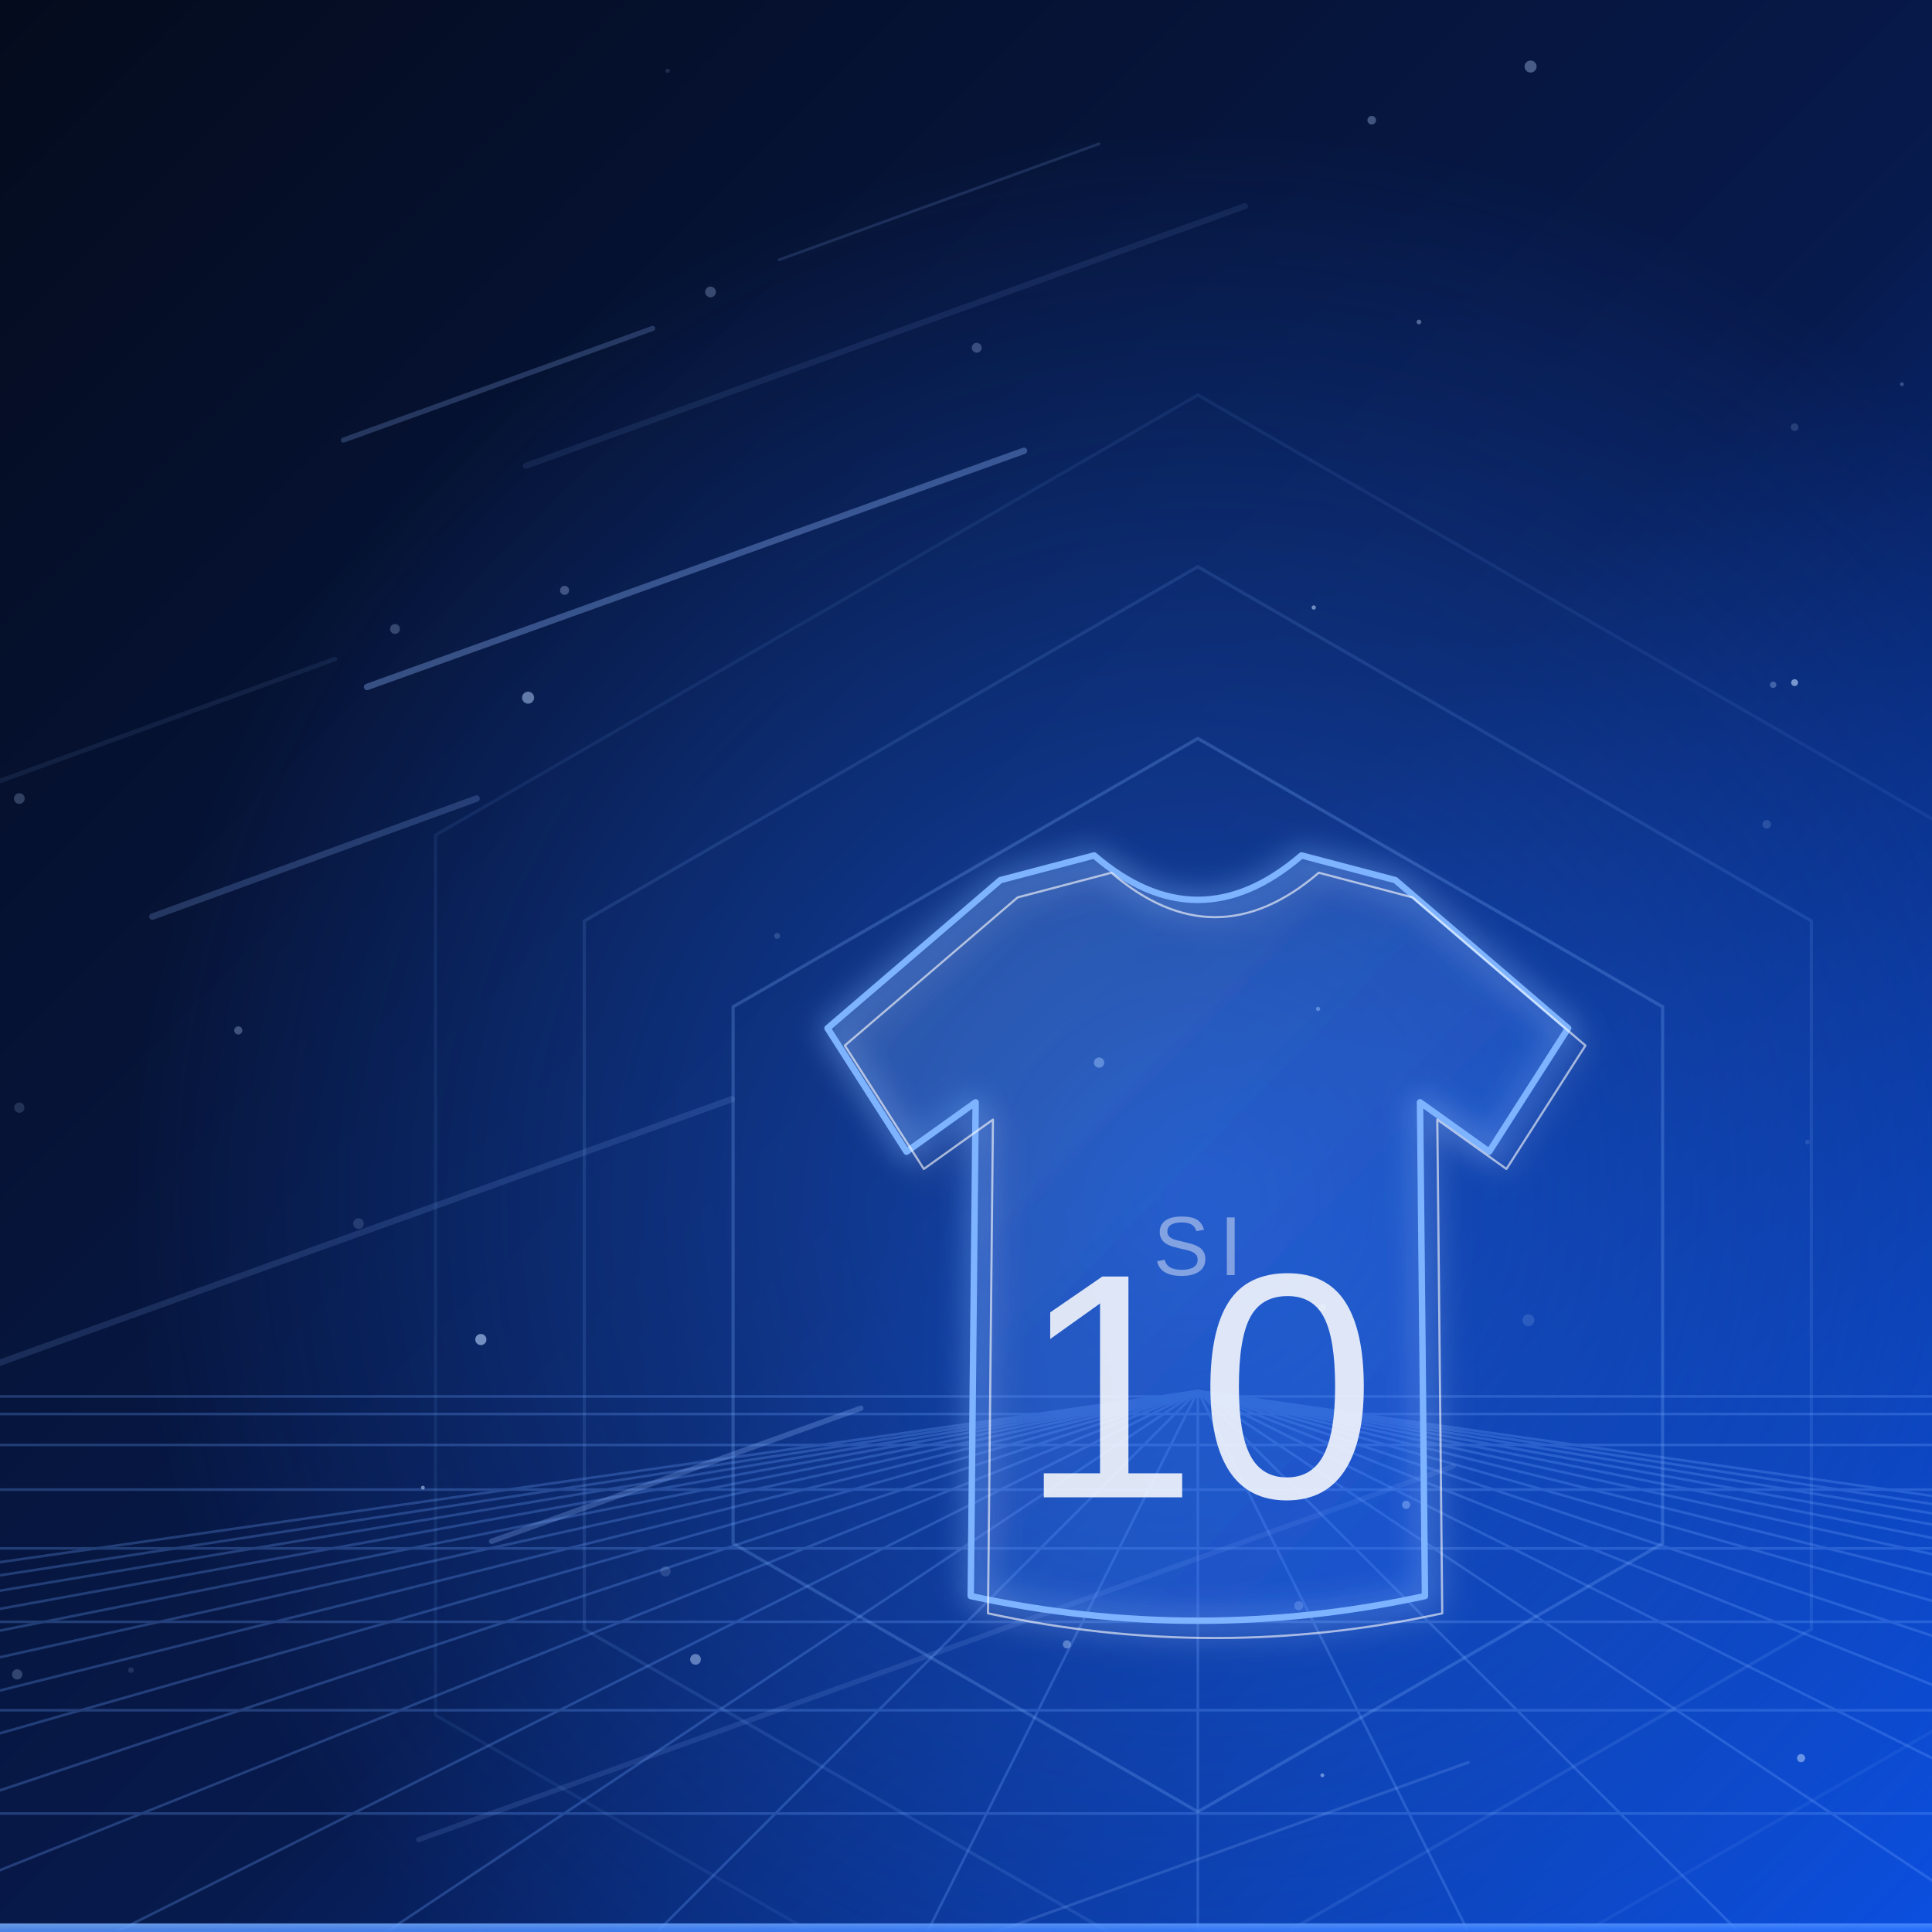
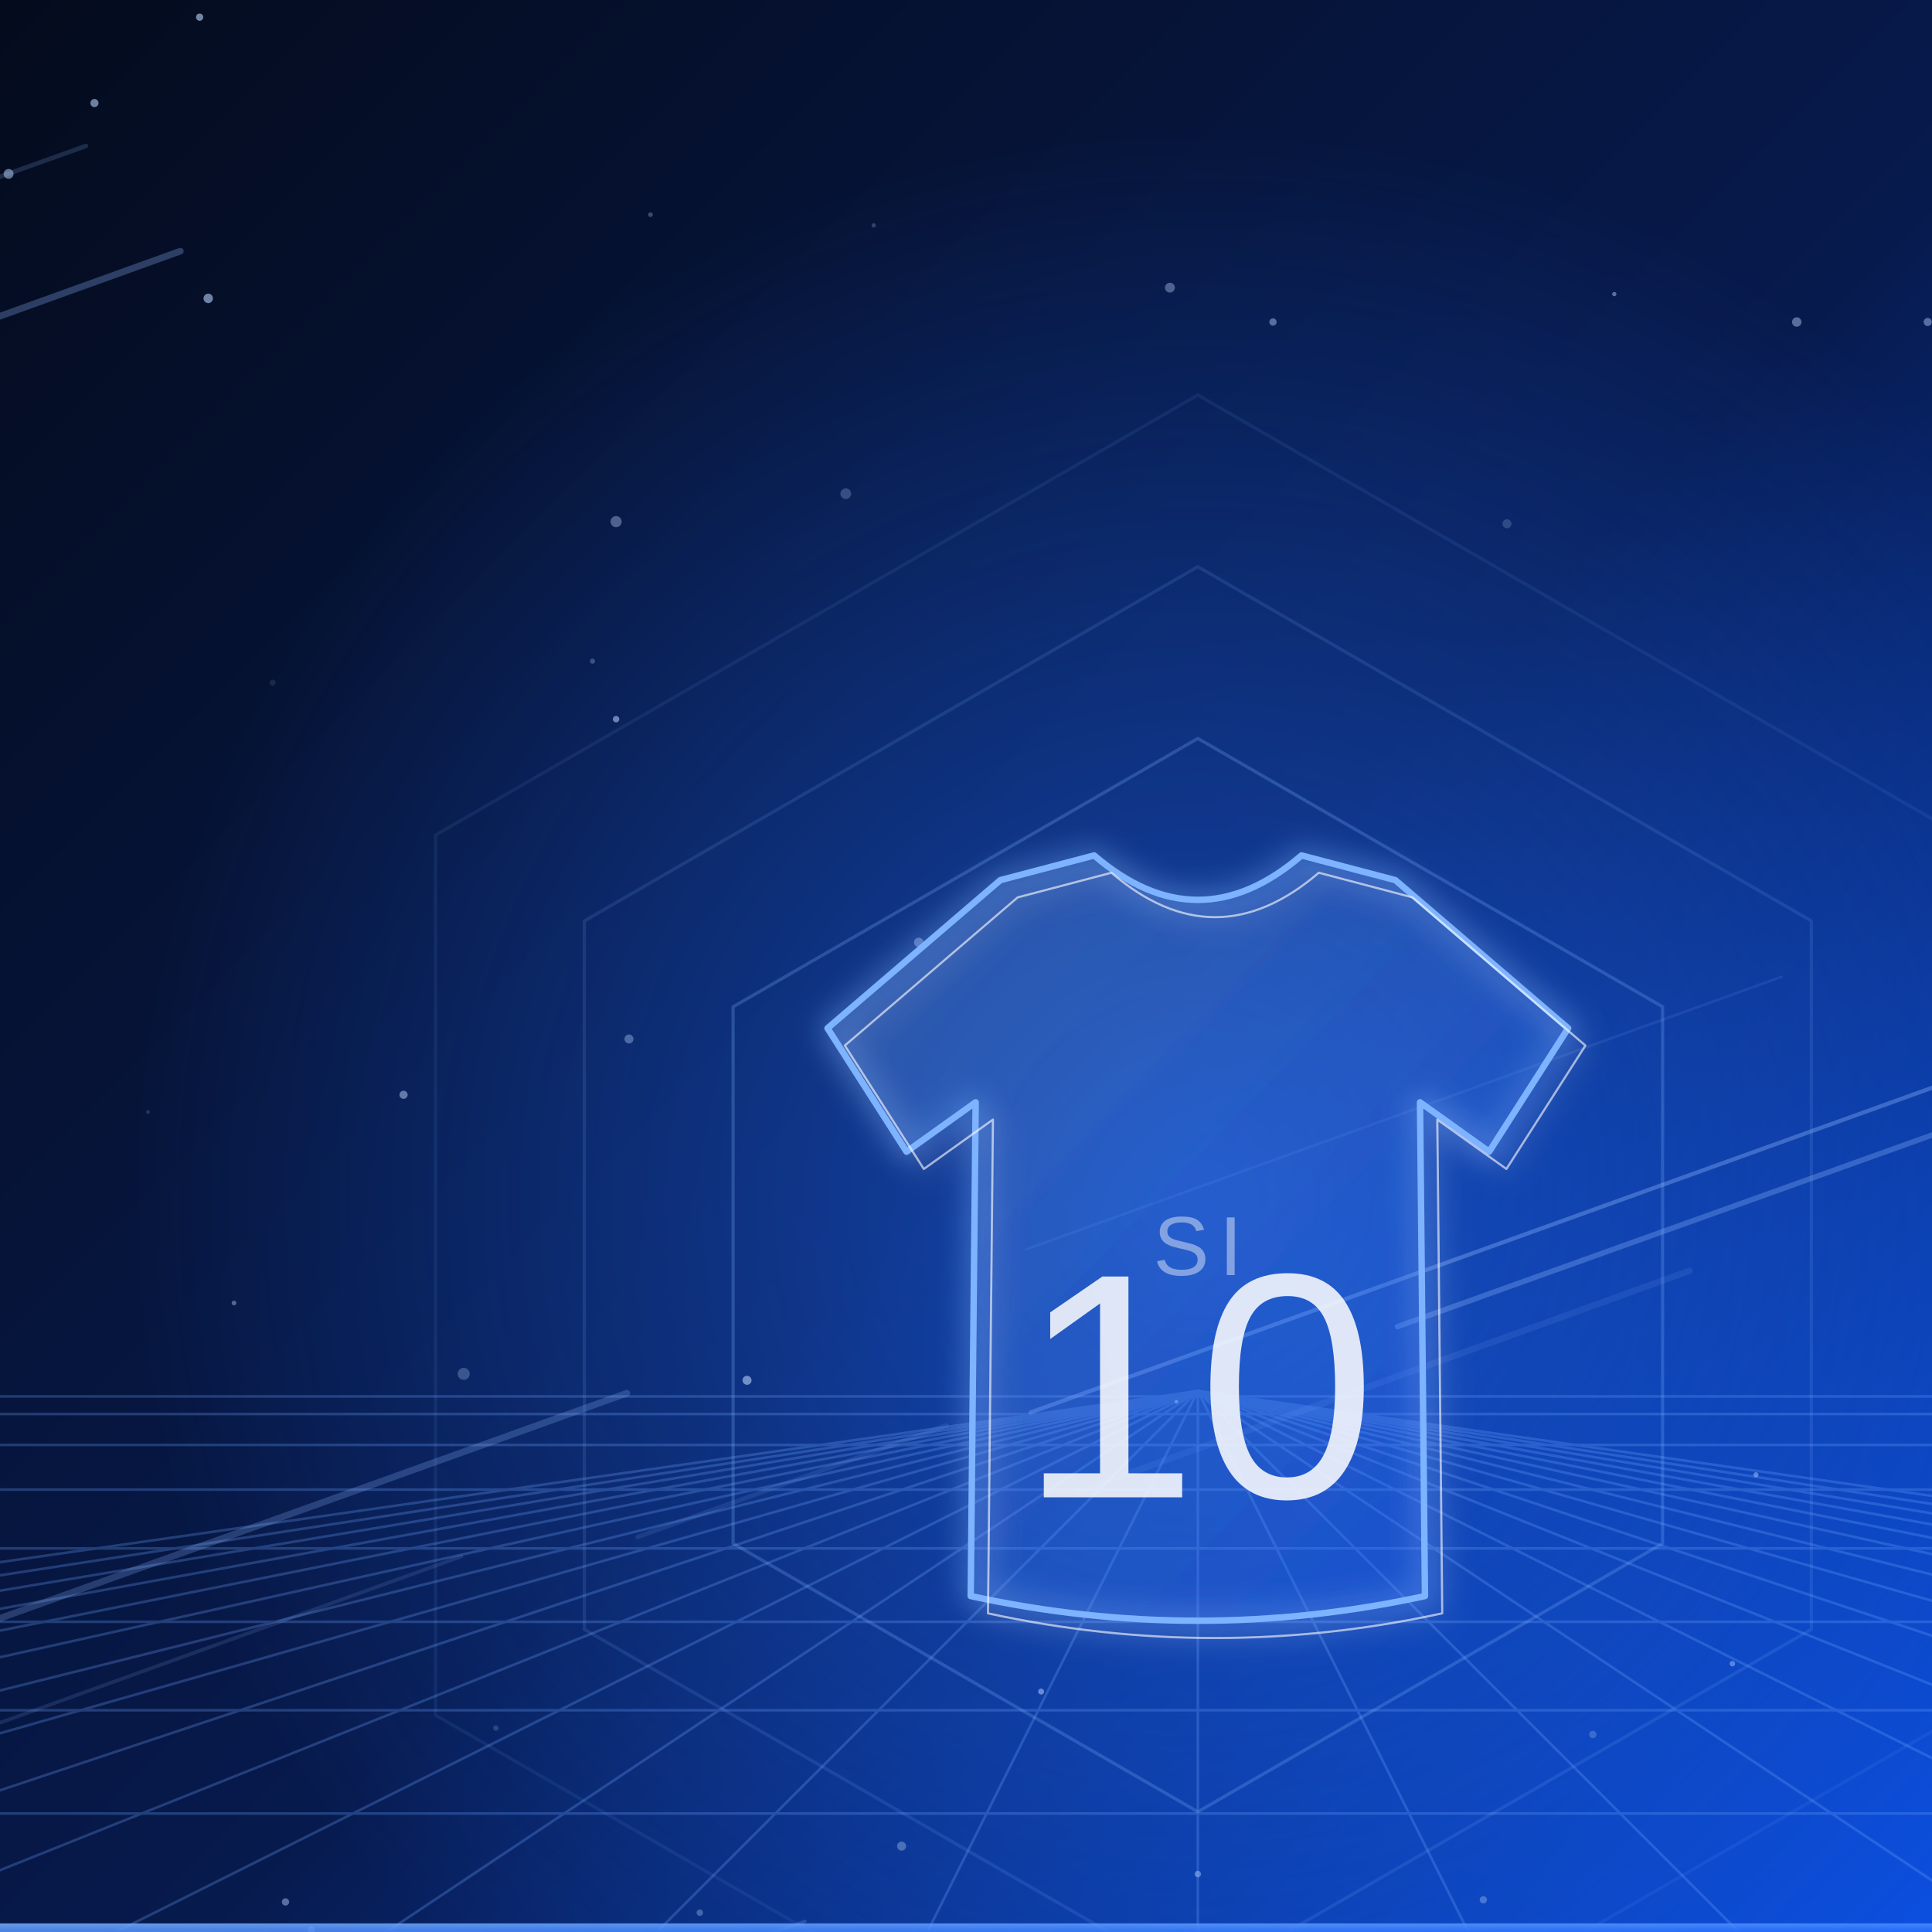
<svg xmlns="http://www.w3.org/2000/svg" viewBox="0 0 900 900" width="900" height="900" preserveAspectRatio="xMidYMid slice">
  <defs>
    <linearGradient id="bg" x1="0" y1="0" x2="1" y2="1">
      <stop offset="0" stop-color="#040b1c" />
      <stop offset=".55" stop-color="#071a4d" />
      <stop offset="1" stop-color="#0b4fe0" />
    </linearGradient>
    <radialGradient id="halo" cx="0.62" cy="0.62" r="0.55">
      <stop offset="0" stop-color="#1f6bff" stop-opacity=".55" />
      <stop offset="1" stop-color="#1f6bff" stop-opacity="0" />
    </radialGradient>
    <linearGradient id="shape" x1="0" y1="0" x2="1" y2="1">
      <stop offset="0" stop-color="#7db3ff" />
      <stop offset="1" stop-color="#1f6bff" />
    </linearGradient>
    <linearGradient id="fade" x1="0" y1="0" x2="0" y2="1">
      <stop offset="0" stop-color="#fff" stop-opacity="0" />
      <stop offset=".35" stop-color="#fff" stop-opacity="1" />
    </linearGradient>
    <mask id="fadeUp">
      <rect width="900" height="900" fill="url(#fade)" />
    </mask>
    <filter id="glow" x="-30%" y="-30%" width="160%" height="160%">
      <feGaussianBlur stdDeviation="6" result="b" />
      <feMerge>
        <feMergeNode in="b" />
        <feMergeNode in="SourceGraphic" />
      </feMerge>
    </filter>
  </defs>
  <rect width="900" height="900" fill="url(#bg)" />
  <rect width="900" height="900" fill="url(#halo)" />
  <g stroke="#6aa3ff" stroke-width="1.2" opacity=".28" mask="url(#fadeUp)">
    <line x1="558" y1="648" x2="-1206" y2="900" />
    <line x1="558" y1="648" x2="-1080" y2="900" />
    <line x1="558" y1="648" x2="-954" y2="900" />
    <line x1="558" y1="648" x2="-828" y2="900" />
    <line x1="558" y1="648" x2="-702" y2="900" />
    <line x1="558" y1="648" x2="-576" y2="900" />
    <line x1="558" y1="648" x2="-450" y2="900" />
    <line x1="558" y1="648" x2="-324" y2="900" />
    <line x1="558" y1="648" x2="-198" y2="900" />
    <line x1="558" y1="648" x2="-72" y2="900" />
    <line x1="558" y1="648" x2="54" y2="900" />
    <line x1="558" y1="648" x2="180" y2="900" />
    <line x1="558" y1="648" x2="306" y2="900" />
    <line x1="558" y1="648" x2="432" y2="900" />
    <line x1="558" y1="648" x2="558" y2="900" />
    <line x1="558" y1="648" x2="684" y2="900" />
    <line x1="558" y1="648" x2="810" y2="900" />
    <line x1="558" y1="648" x2="936" y2="900" />
    <line x1="558" y1="648" x2="1062" y2="900" />
    <line x1="558" y1="648" x2="1188" y2="900" />
    <line x1="558" y1="648" x2="1314" y2="900" />
    <line x1="558" y1="648" x2="1440" y2="900" />
    <line x1="558" y1="648" x2="1566" y2="900" />
    <line x1="558" y1="648" x2="1692" y2="900" />
    <line x1="558" y1="648" x2="1818" y2="900" />
    <line x1="558" y1="648" x2="1944" y2="900" />
    <line x1="558" y1="648" x2="2070" y2="900" />
    <line x1="558" y1="648" x2="2196" y2="900" />
    <line x1="558" y1="648" x2="2322" y2="900" />
    <line x1="0" y1="650.5" x2="900" y2="650.5" />
    <line x1="0" y1="658.7" x2="900" y2="658.7" />
    <line x1="0" y1="673.1" x2="900" y2="673.1" />
    <line x1="0" y1="693.9" x2="900" y2="693.9" />
    <line x1="0" y1="721.3" x2="900" y2="721.3" />
    <line x1="0" y1="755.5" x2="900" y2="755.5" />
    <line x1="0" y1="796.7" x2="900" y2="796.7" />
    <line x1="0" y1="844.8" x2="900" y2="844.8" />
    <line x1="0" y1="900.0" x2="900" y2="900.0" />
  </g>
-   <line x1="401" y1="656" x2="229" y2="718" stroke="#8fb8ff" stroke-width="2.5" stroke-linecap="round" opacity="0.28" />
-   <line x1="677" y1="683" x2="195" y2="857" stroke="#8fb8ff" stroke-width="2.4" stroke-linecap="round" opacity="0.14" />
-   <line x1="156" y1="307" x2="-83" y2="394" stroke="#8fb8ff" stroke-width="2.1" stroke-linecap="round" opacity="0.09" />
-   <line x1="684" y1="821" x2="366" y2="935" stroke="#8fb8ff" stroke-width="1.3" stroke-linecap="round" opacity="0.20" />
-   <line x1="222" y1="372" x2="71" y2="427" stroke="#8fb8ff" stroke-width="3.0" stroke-linecap="round" opacity="0.22" />
-   <line x1="304" y1="153" x2="160" y2="205" stroke="#8fb8ff" stroke-width="2.4" stroke-linecap="round" opacity="0.23" />
-   <line x1="512" y1="67" x2="363" y2="121" stroke="#8fb8ff" stroke-width="1.3" stroke-linecap="round" opacity="0.16" />
-   <line x1="477" y1="210" x2="171" y2="320" stroke="#8fb8ff" stroke-width="3.0" stroke-linecap="round" opacity="0.35" />
-   <line x1="580" y1="96" x2="245" y2="217" stroke="#8fb8ff" stroke-width="2.8" stroke-linecap="round" opacity="0.10" />
-   <line x1="341" y1="512" x2="-34" y2="647" stroke="#8fb8ff" stroke-width="2.9" stroke-linecap="round" opacity="0.15" />
-   <circle cx="61" cy="778" r="1.3" fill="#bcd6ff" opacity="0.14" />
-   <circle cx="331" cy="136" r="2.5" fill="#bcd6ff" opacity="0.28" />
-   <circle cx="9" cy="516" r="2.4" fill="#bcd6ff" opacity="0.16" />
-   <circle cx="886" cy="179" r="0.9" fill="#bcd6ff" opacity="0.28" />
-   <circle cx="224" cy="624" r="2.6" fill="#bcd6ff" opacity="0.59" />
-   <circle cx="612" cy="283" r="1.0" fill="#bcd6ff" opacity="0.57" />
-   <circle cx="512" cy="495" r="2.4" fill="#bcd6ff" opacity="0.45" />
-   <circle cx="823" cy="384" r="2.0" fill="#bcd6ff" opacity="0.17" />
-   <circle cx="839" cy="819" r="1.9" fill="#bcd6ff" opacity="0.52" />
-   <circle cx="184" cy="293" r="2.3" fill="#bcd6ff" opacity="0.26" />
-   <circle cx="614" cy="470" r="1.0" fill="#bcd6ff" opacity="0.46" />
-   <circle cx="167" cy="570" r="2.5" fill="#bcd6ff" opacity="0.16" />
-   <circle cx="497" cy="766" r="1.9" fill="#bcd6ff" opacity="0.40" />
-   <circle cx="111" cy="480" r="1.9" fill="#bcd6ff" opacity="0.31" />
-   <circle cx="616" cy="609" r="1.8" fill="#bcd6ff" opacity="0.35" />
-   <circle cx="712" cy="615" r="2.8" fill="#bcd6ff" opacity="0.15" />
-   <circle cx="197" cy="693" r="0.9" fill="#bcd6ff" opacity="0.57" />
-   <circle cx="8" cy="780" r="2.4" fill="#bcd6ff" opacity="0.24" />
-   <circle cx="836" cy="199" r="1.8" fill="#bcd6ff" opacity="0.17" />
-   <circle cx="311" cy="33" r="1.0" fill="#bcd6ff" opacity="0.14" />
-   <circle cx="324" cy="773" r="2.5" fill="#bcd6ff" opacity="0.48" />
-   <circle cx="826" cy="319" r="1.5" fill="#bcd6ff" opacity="0.31" />
-   <circle cx="362" cy="436" r="1.4" fill="#bcd6ff" opacity="0.18" />
-   <circle cx="655" cy="701" r="1.9" fill="#bcd6ff" opacity="0.48" />
-   <circle cx="713" cy="31" r="2.8" fill="#bcd6ff" opacity="0.36" />
-   <circle cx="9" cy="372" r="2.5" fill="#bcd6ff" opacity="0.24" />
-   <circle cx="246" cy="325" r="2.8" fill="#bcd6ff" opacity="0.50" />
-   <circle cx="836" cy="318" r="1.6" fill="#bcd6ff" opacity="0.62" />
-   <circle cx="605" cy="748" r="2.1" fill="#bcd6ff" opacity="0.31" />
-   <circle cx="661" cy="150" r="1.1" fill="#bcd6ff" opacity="0.40" />
-   <circle cx="639" cy="56" r="2.0" fill="#bcd6ff" opacity="0.33" />
-   <circle cx="263" cy="275" r="2.1" fill="#bcd6ff" opacity="0.31" />
-   <circle cx="310" cy="732" r="2.4" fill="#bcd6ff" opacity="0.17" />
-   <circle cx="616" cy="827" r="0.9" fill="#bcd6ff" opacity="0.52" />
-   <circle cx="842" cy="532" r="1.1" fill="#bcd6ff" opacity="0.13" />
-   <circle cx="455" cy="162" r="2.3" fill="#bcd6ff" opacity="0.27" />
+   <line x1="930" y1="518" x2="651" y2="618" stroke="#8fb8ff" stroke-width="2.5" stroke-linecap="round" opacity="0.31" />
+   <line x1="830" y1="455" x2="478" y2="582" stroke="#8fb8ff" stroke-width="1.2" stroke-linecap="round" opacity="0.11" />
+   <line x1="40" y1="68" x2="-178" y2="146" stroke="#8fb8ff" stroke-width="2.1" stroke-linecap="round" opacity="0.18" />
+   <line x1="215" y1="725" x2="-140" y2="853" stroke="#8fb8ff" stroke-width="1.7" stroke-linecap="round" opacity="0.14" />
+   <line x1="441" y1="664" x2="297" y2="716" stroke="#8fb8ff" stroke-width="2.1" stroke-linecap="round" opacity="0.12" />
+   <line x1="375" y1="895" x2="-9" y2="1033" stroke="#8fb8ff" stroke-width="1.5" stroke-linecap="round" opacity="0.22" />
+   <line x1="292" y1="649" x2="-148" y2="807" stroke="#8fb8ff" stroke-width="3.1" stroke-linecap="round" opacity="0.24" />
+   <line x1="787" y1="592" x2="502" y2="695" stroke="#8fb8ff" stroke-width="3.0" stroke-linecap="round" opacity="0.11" />
+   <line x1="977" y1="479" x2="480" y2="658" stroke="#8fb8ff" stroke-width="1.9" stroke-linecap="round" opacity="0.36" />
+   <line x1="84" y1="117" x2="-335" y2="268" stroke="#8fb8ff" stroke-width="3.1" stroke-linecap="round" opacity="0.29" />
+   <circle cx="4" cy="81" r="2.3" fill="#bcd6ff" opacity="0.50" />
+   <circle cx="109" cy="607" r="1.1" fill="#bcd6ff" opacity="0.41" />
+   <circle cx="216" cy="640" r="2.8" fill="#bcd6ff" opacity="0.27" />
+   <circle cx="742" cy="808" r="1.7" fill="#bcd6ff" opacity="0.25" />
+   <circle cx="231" cy="805" r="1.3" fill="#bcd6ff" opacity="0.18" />
+   <circle cx="407" cy="105" r="1.0" fill="#bcd6ff" opacity="0.24" />
+   <circle cx="145" cy="899" r="1.7" fill="#bcd6ff" opacity="0.41" />
+   <circle cx="287" cy="335" r="1.5" fill="#bcd6ff" opacity="0.55" />
+   <circle cx="303" cy="100" r="1.1" fill="#bcd6ff" opacity="0.29" />
+   <circle cx="287" cy="243" r="2.6" fill="#bcd6ff" opacity="0.38" />
+   <circle cx="133" cy="886" r="1.7" fill="#bcd6ff" opacity="0.44" />
+   <circle cx="348" cy="643" r="2.1" fill="#bcd6ff" opacity="0.57" />
+   <circle cx="558" cy="873" r="1.5" fill="#bcd6ff" opacity="0.42" />
+   <circle cx="97" cy="139" r="2.2" fill="#bcd6ff" opacity="0.58" />
+   <circle cx="93" cy="8" r="1.7" fill="#bcd6ff" opacity="0.60" />
+   <circle cx="807" cy="775" r="1.3" fill="#bcd6ff" opacity="0.42" />
+   <circle cx="545" cy="134" r="2.3" fill="#bcd6ff" opacity="0.38" />
+   <circle cx="326" cy="891" r="1.5" fill="#bcd6ff" opacity="0.33" />
+   <circle cx="44" cy="48" r="1.9" fill="#bcd6ff" opacity="0.57" />
+   <circle cx="276" cy="308" r="1.2" fill="#bcd6ff" opacity="0.27" />
+   <circle cx="485" cy="788" r="1.4" fill="#bcd6ff" opacity="0.51" />
+   <circle cx="593" cy="150" r="1.7" fill="#bcd6ff" opacity="0.44" />
+   <circle cx="818" cy="687" r="1.2" fill="#bcd6ff" opacity="0.44" />
+   <circle cx="188" cy="510" r="1.9" fill="#bcd6ff" opacity="0.49" />
+   <circle cx="69" cy="518" r="0.9" fill="#bcd6ff" opacity="0.16" />
+   <circle cx="752" cy="137" r="1.0" fill="#bcd6ff" opacity="0.46" />
+   <circle cx="548" cy="653" r="0.8" fill="#bcd6ff" opacity="0.52" />
+   <circle cx="428" cy="439" r="2.2" fill="#bcd6ff" opacity="0.39" />
+   <circle cx="293" cy="484" r="2.1" fill="#bcd6ff" opacity="0.37" />
+   <circle cx="420" cy="860" r="2.1" fill="#bcd6ff" opacity="0.35" />
+   <circle cx="127" cy="318" r="1.4" fill="#bcd6ff" opacity="0.12" />
+   <circle cx="837" cy="150" r="2.2" fill="#bcd6ff" opacity="0.44" />
+   <circle cx="898" cy="150" r="1.9" fill="#bcd6ff" opacity="0.43" />
+   <circle cx="691" cy="885" r="1.7" fill="#bcd6ff" opacity="0.33" />
+   <circle cx="394" cy="230" r="2.5" fill="#bcd6ff" opacity="0.25" />
+   <circle cx="702" cy="244" r="2.1" fill="#bcd6ff" opacity="0.20" />
  <g opacity=".9">
    <polygon points="774.5,719.0 558.0,844.0 341.5,719.0 341.5,469.0 558.0,344.0 774.5,469.0" fill="none" stroke="#7db3ff" stroke-width="1.5" opacity="0.28" />
    <polygon points="843.8,759.0 558.0,924.0 272.2,759.0 272.2,429.0 558.0,264.0 843.8,429.0" fill="none" stroke="#7db3ff" stroke-width="1.5" opacity="0.16" />
    <polygon points="913.1,799.0 558.0,1004.0 202.9,799.0 202.9,389.0 558.0,184.0 913.1,389.0" fill="none" stroke="#7db3ff" stroke-width="1.5" opacity="0.1" />
  </g>
  <g transform="translate(328 352.5) scale(1.15)" filter="url(#glow)">
    <path d="M120 50 L158 40 Q200 76 242 40 L280 50 L350 110 L318 160 L290 140 L292 340 Q200 360 108 340 L110 140 L82 160 L50 110 Z" fill="url(#shape)" fill-opacity=".16" stroke="#7db3ff" stroke-width="2.61" stroke-linejoin="round" />
    <path d="M120 50 L158 40 Q200 76 242 40 L280 50 L350 110 L318 160 L290 140 L292 340 Q200 360 108 340 L110 140 L82 160 L50 110 Z" fill="none" stroke="#ffffff" stroke-width="0.87" stroke-linejoin="round" transform="translate(7.0 7.0)" opacity=".6" />
  </g>
  <g transform="translate(558 617)" fill="#ffffff" opacity=".85" font-family="Arial Black,Arial" text-anchor="middle">
    <text y="-23" font-size="39.1" opacity=".5" letter-spacing="4.6">SI</text>
    <text y="80.5" font-size="149.5">10</text>
  </g>
  <rect y="896" width="900" height="4" fill="url(#shape)" opacity=".85" />
</svg>
